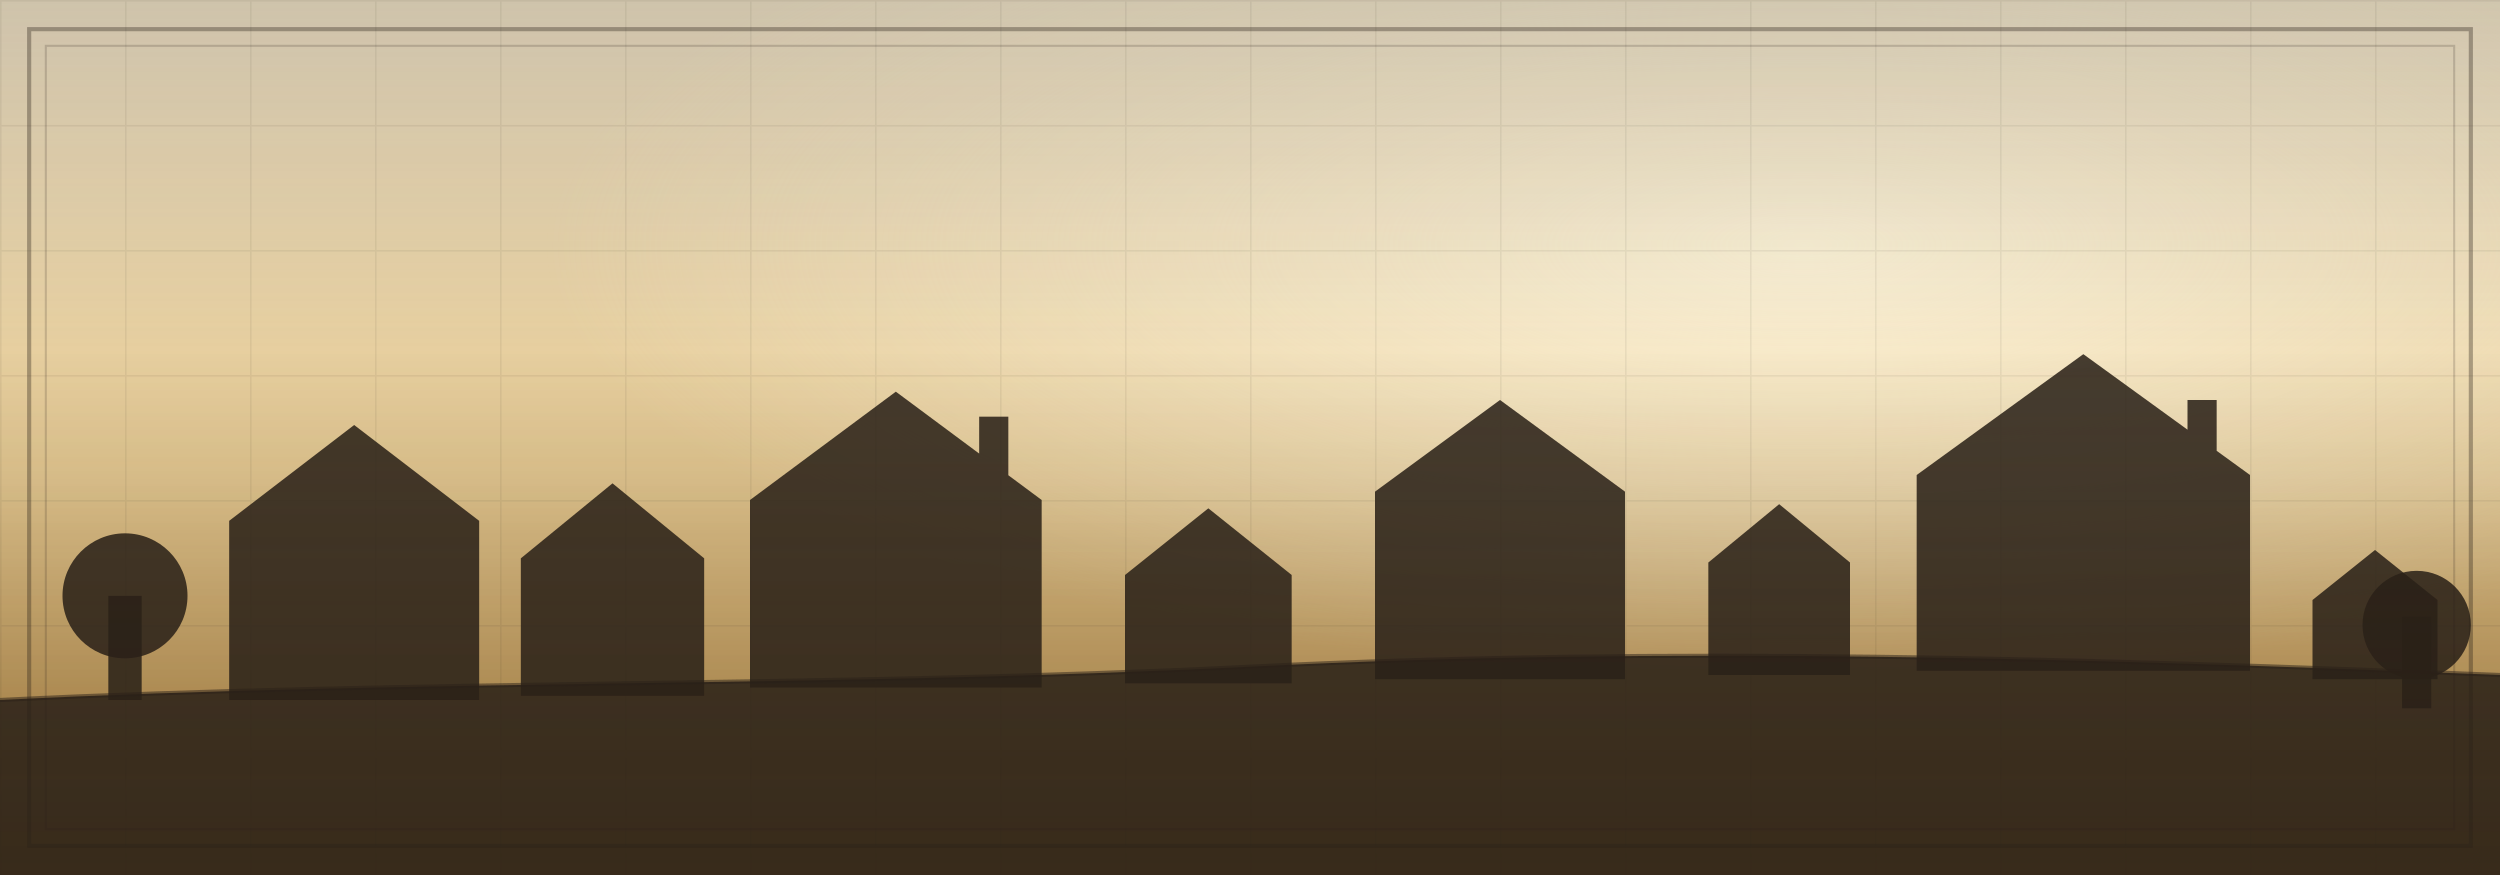
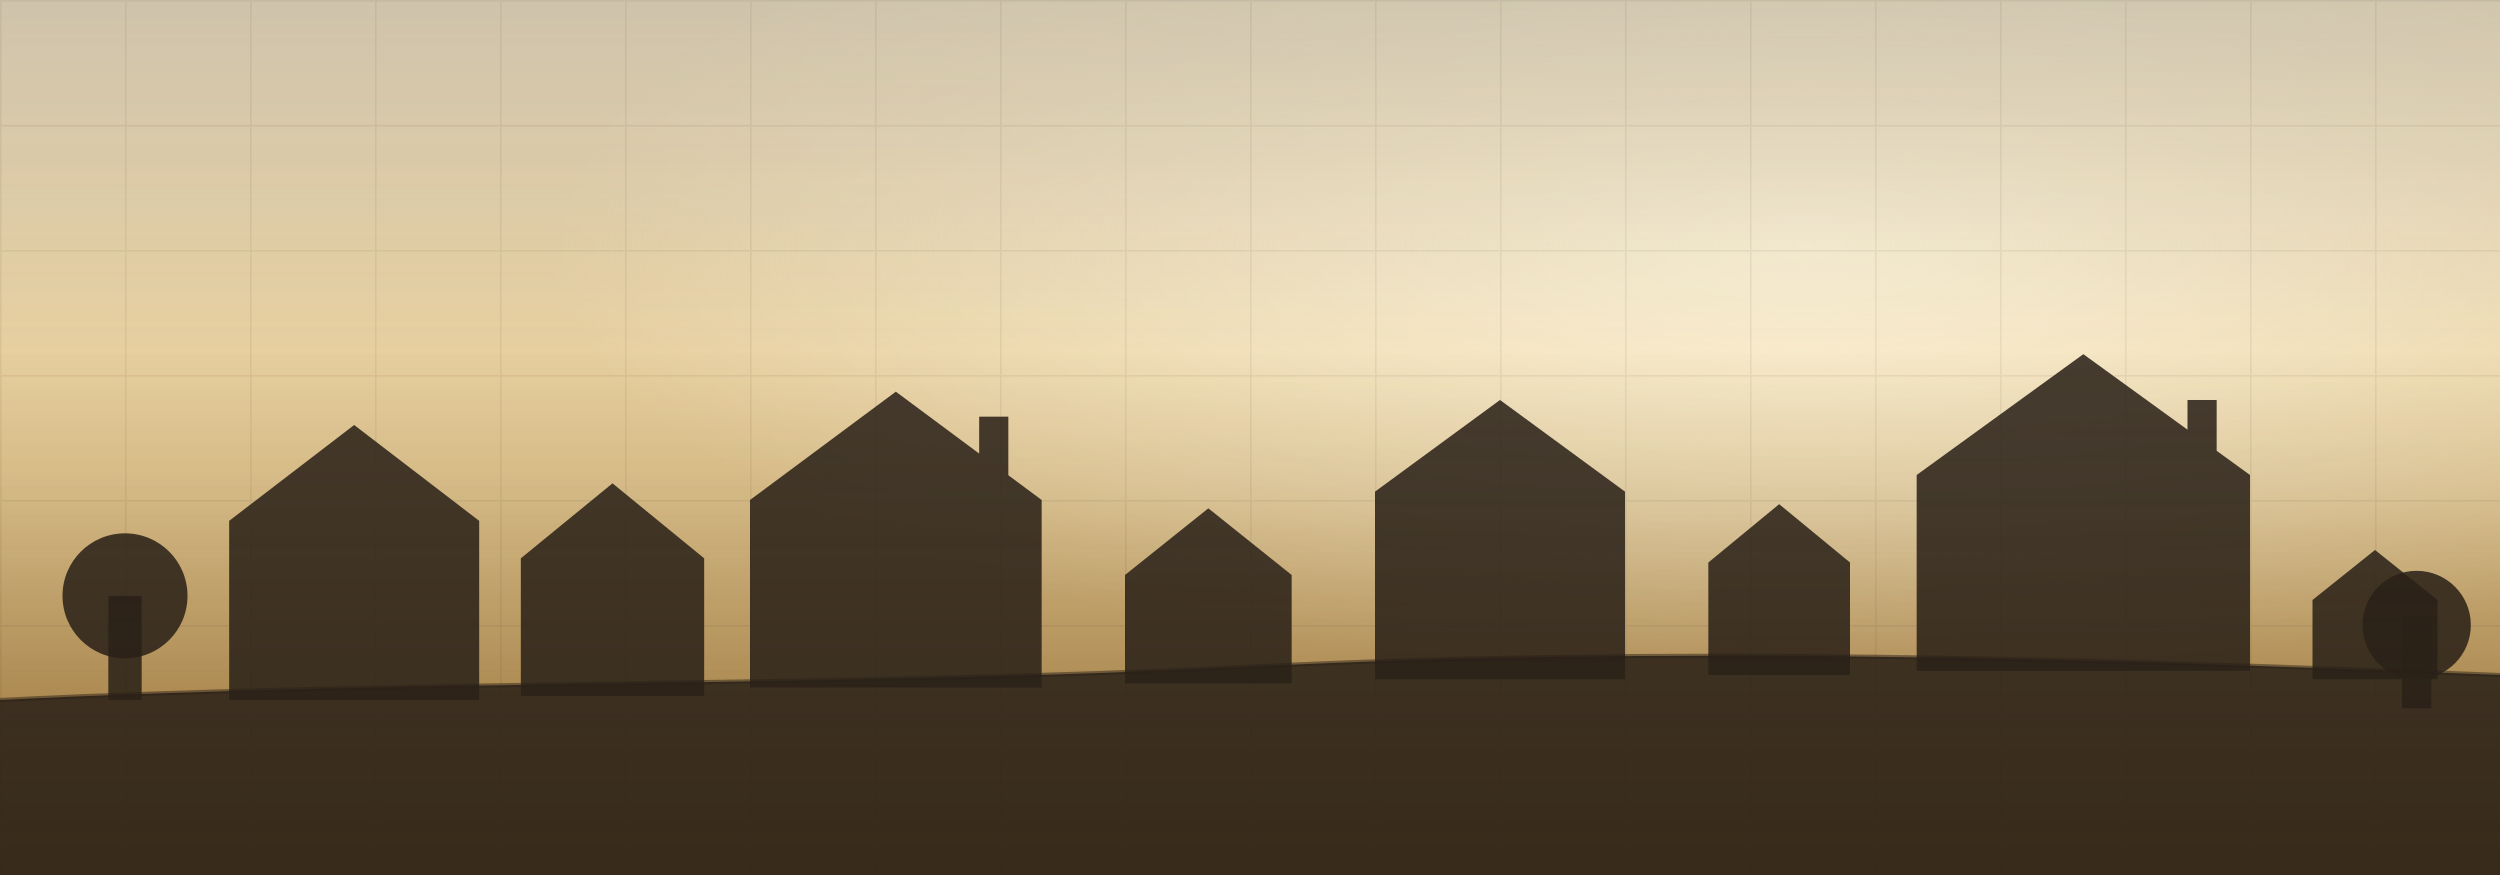
<svg xmlns="http://www.w3.org/2000/svg" viewBox="0 0 1200 420" preserveAspectRatio="xMidYMid slice">
  <defs>
    <linearGradient id="lucht" x1="0" y1="0" x2="0" y2="1">
      <stop offset="0" stop-color="#F3E7CC" />
      <stop offset=".55" stop-color="#E2C68F" />
      <stop offset="1" stop-color="#B8863A" />
    </linearGradient>
    <radialGradient id="zon" cx=".72" cy=".28" r=".5">
      <stop offset="0" stop-color="#FFF6DD" stop-opacity=".9" />
      <stop offset="1" stop-color="#FFF6DD" stop-opacity="0" />
    </radialGradient>
    <linearGradient id="vignet" x1="0" y1="0" x2="0" y2="1">
      <stop offset="0" stop-color="#2A2118" stop-opacity=".18" />
      <stop offset=".4" stop-color="#2A2118" stop-opacity="0" />
      <stop offset="1" stop-color="#2A2118" stop-opacity=".28" />
    </linearGradient>
    <pattern id="raster" width="60" height="60" patternUnits="userSpaceOnUse">
      <path d="M60 0H0V60" fill="none" stroke="#2A2118" stroke-opacity=".07" stroke-width="1.5" />
    </pattern>
  </defs>
  <rect width="1200" height="420" fill="url(#lucht)" />
  <rect width="1200" height="420" fill="url(#zon)" />
  <rect width="1200" height="420" fill="url(#raster)" />
  <g fill="#2A2118" fill-opacity=".86">
    <path d="M0 420V336c200-10 400-6 600-16 200-10 400-4 600 4v96z" />
    <path d="M110 336V250l60-46 60 46v86z M150 336v-44h40v44z" />
    <path d="M250 334V268l44-36 44 36v66z" />
    <path d="M360 330V240l70-52 70 52v90z M410 330v-50h40v50z M470 240v-40h14v40z" />
    <path d="M540 328V276l40-32 40 32v52z" />
    <path d="M660 326V236l60-44 60 44v90z M700 326v-46h40v46z" />
    <path d="M820 324V270l34-28 34 28v54z" />
    <path d="M920 322V228l80-58 80 58v94z M980 322v-52h40v52z M1050 228v-36h14v36z" />
    <path d="M1110 326V288l30-24 30 24v38z" />
    <circle cx="60" cy="286" r="30" />
    <path d="M52 336v-50h16v50z" />
    <circle cx="1160" cy="300" r="26" />
    <path d="M1153 340v-44h14v44z" />
  </g>
  <path d="M0 336c200-10 400-6 600-16 200-10 400-4 600 4" fill="none" stroke="#2A2118" stroke-opacity=".5" stroke-width="2" />
  <rect width="1200" height="420" fill="url(#vignet)" />
-   <rect x="14" y="14" width="1172" height="392" fill="none" stroke="#2A2118" stroke-opacity=".35" stroke-width="2" />
-   <rect x="22" y="22" width="1156" height="376" fill="none" stroke="#2A2118" stroke-opacity=".18" stroke-width="1" />
</svg>
